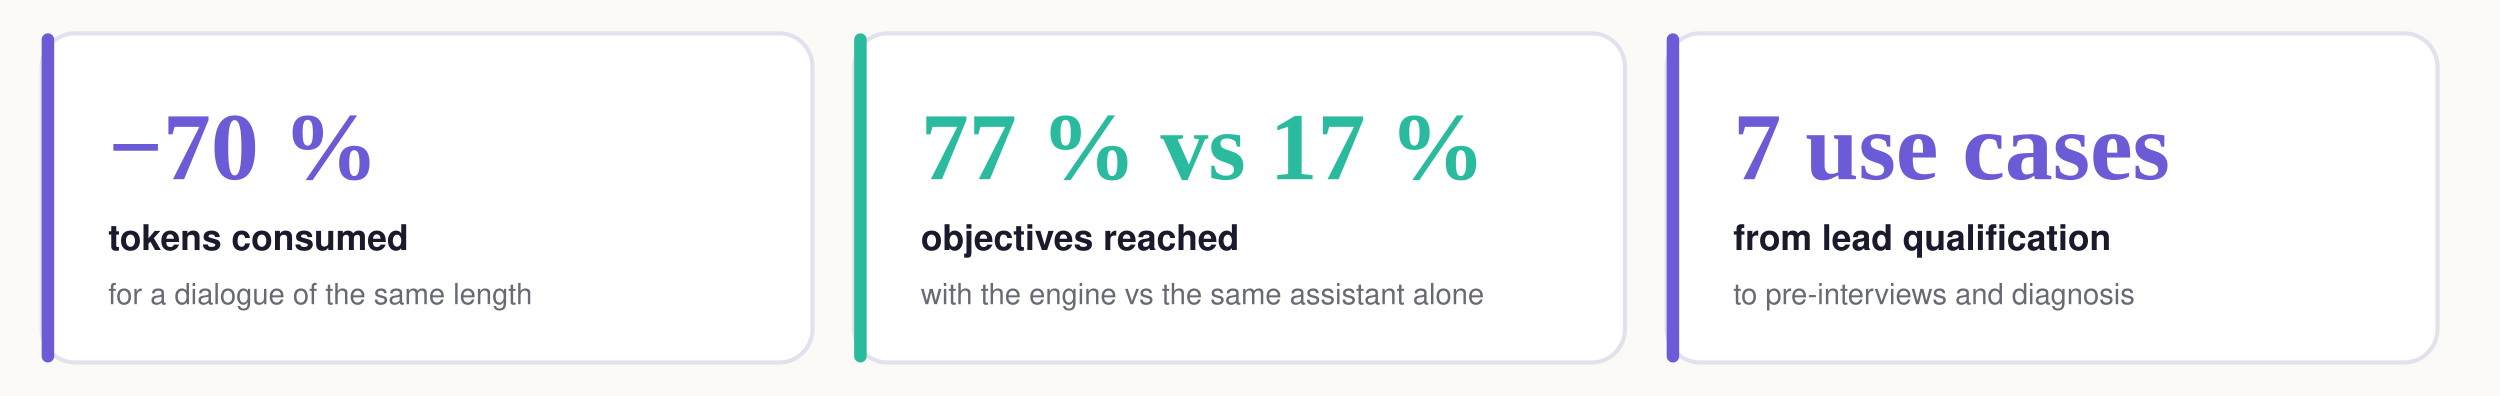
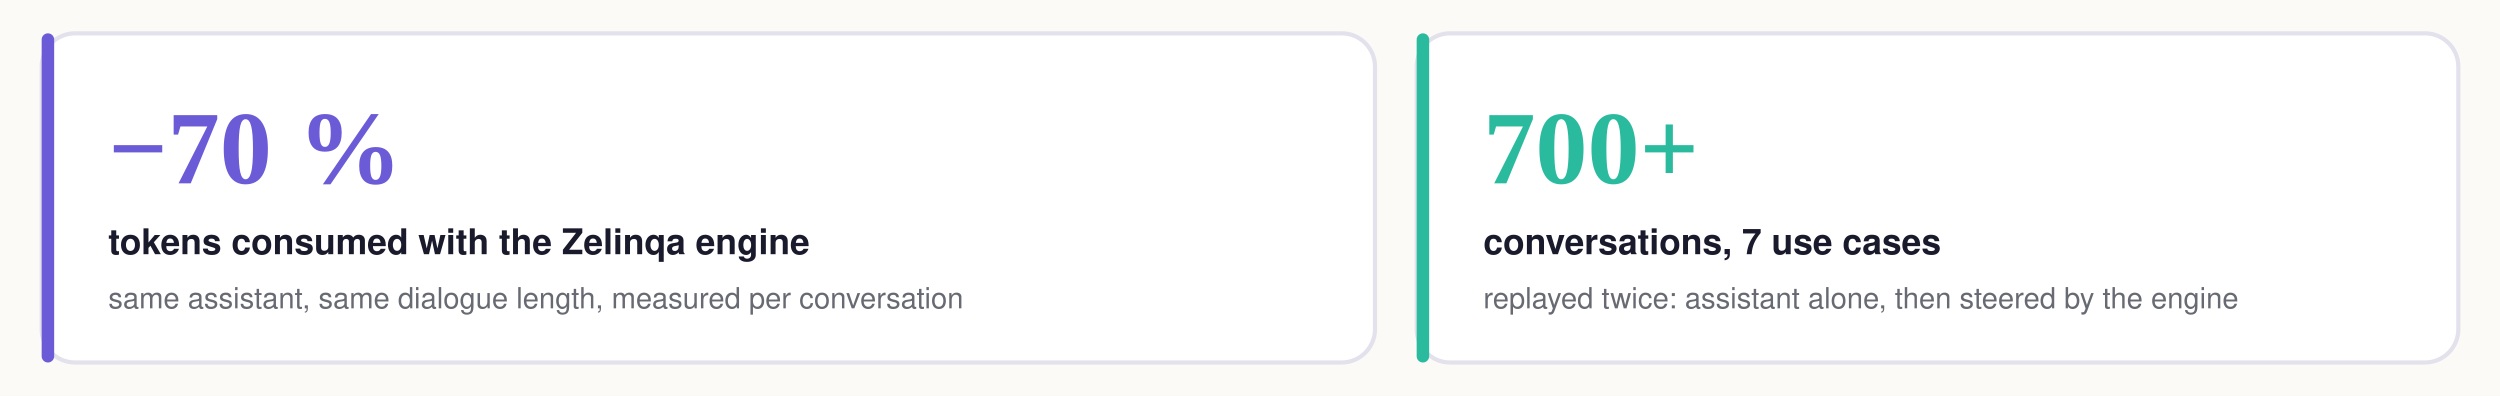
- <svg xmlns="http://www.w3.org/2000/svg" width="1200" height="190" viewBox="0 0 1200 190" role="img" aria-label="Test bench, September 2026: 70 percent fewer tokens, 77 percent of objectives reached against 17 percent, seven use cases.">
+ <svg xmlns="http://www.w3.org/2000/svg" width="1200" height="190" viewBox="0 0 1200 190" role="img" aria-label="Test bench, September 2026: 70 percent fewer tokens consumed, measured on more than 700 conversations across seven use cases.">
  <rect width="1200" height="190" fill="#FBFAF6" />
-   <rect x="20" y="16" width="370" height="158" rx="16" fill="#FFFFFF" stroke="#E2E1EC" stroke-width="2" />
+   <rect x="20" y="16" width="640" height="158" rx="16" fill="#FFFFFF" stroke="#E2E1EC" stroke-width="2" />
  <rect x="20" y="16" width="6" height="158" rx="3" fill="#6B5BD6" />
-   <text x="52" y="86" text-anchor="start" font-family="Georgia, 'Times New Roman', serif" font-size="46" font-weight="700" fill="#6B5BD6">−70 %</text>
-   <text x="52" y="120" text-anchor="start" font-family="-apple-system, 'Segoe UI', Helvetica, Arial, sans-serif" font-size="17" font-weight="600" fill="#1A1A2D">tokens consumed</text>
-   <text x="52" y="146" text-anchor="start" font-family="-apple-system, 'Segoe UI', Helvetica, Arial, sans-serif" font-size="14" font-weight="400" fill="#686A73">for a dialogue of the same length</text>
-   <rect x="410" y="16" width="370" height="158" rx="16" fill="#FFFFFF" stroke="#E2E1EC" stroke-width="2" />
-   <rect x="410" y="16" width="6" height="158" rx="3" fill="#2ABB9F" />
-   <text x="442" y="86" text-anchor="start" font-family="Georgia, 'Times New Roman', serif" font-size="46" font-weight="700" fill="#2ABB9F">77 % vs 17 %</text>
-   <text x="442" y="120" text-anchor="start" font-family="-apple-system, 'Segoe UI', Helvetica, Arial, sans-serif" font-size="17" font-weight="600" fill="#1A1A2D">objectives reached</text>
-   <text x="442" y="146" text-anchor="start" font-family="-apple-system, 'Segoe UI', Helvetica, Arial, sans-serif" font-size="14" font-weight="400" fill="#686A73">with the engine vs the same assistant alone</text>
-   <rect x="800" y="16" width="370" height="158" rx="16" fill="#FFFFFF" stroke="#E2E1EC" stroke-width="2" />
-   <rect x="800" y="16" width="6" height="158" rx="3" fill="#6B5BD6" />
-   <text x="832" y="86" text-anchor="start" font-family="Georgia, 'Times New Roman', serif" font-size="46" font-weight="700" fill="#6B5BD6">7 use cases</text>
-   <text x="832" y="120" text-anchor="start" font-family="-apple-system, 'Segoe UI', Helvetica, Arial, sans-serif" font-size="17" font-weight="600" fill="#1A1A2D">from lead qualification</text>
-   <text x="832" y="146" text-anchor="start" font-family="-apple-system, 'Segoe UI', Helvetica, Arial, sans-serif" font-size="14" font-weight="400" fill="#686A73">to pre-interviews and diagnosis</text>
+   <text x="52" y="88" font-family="Georgia, 'Times New Roman', serif" font-size="50" font-weight="700" fill="#6B5BD6">−70 %</text>
+   <text x="52" y="122" font-family="-apple-system, 'Segoe UI', Helvetica, Arial, sans-serif" font-size="17" font-weight="600" fill="#1A1A2D">tokens consumed with the Zelinqa engine</text>
+   <text x="52" y="148" font-family="-apple-system, 'Segoe UI', Helvetica, Arial, sans-serif" font-size="14" font-weight="400" fill="#686A73">same assistant, same dialogue length, measured per conversation</text>
+   <rect x="680" y="16" width="500" height="158" rx="16" fill="#FFFFFF" stroke="#E2E1EC" stroke-width="2" />
+   <rect x="680" y="16" width="6" height="158" rx="3" fill="#2ABB9F" />
+   <text x="712" y="88" font-family="Georgia, 'Times New Roman', serif" font-size="50" font-weight="700" fill="#2ABB9F">700+</text>
+   <text x="712" y="122" font-family="-apple-system, 'Segoe UI', Helvetica, Arial, sans-serif" font-size="17" font-weight="600" fill="#1A1A2D">conversations, 7 use cases</text>
+   <text x="712" y="148" font-family="-apple-system, 'Segoe UI', Helvetica, Arial, sans-serif" font-size="14" font-weight="400" fill="#686A73">replayed twice: assistant alone, then steered by the engine</text>
</svg>
